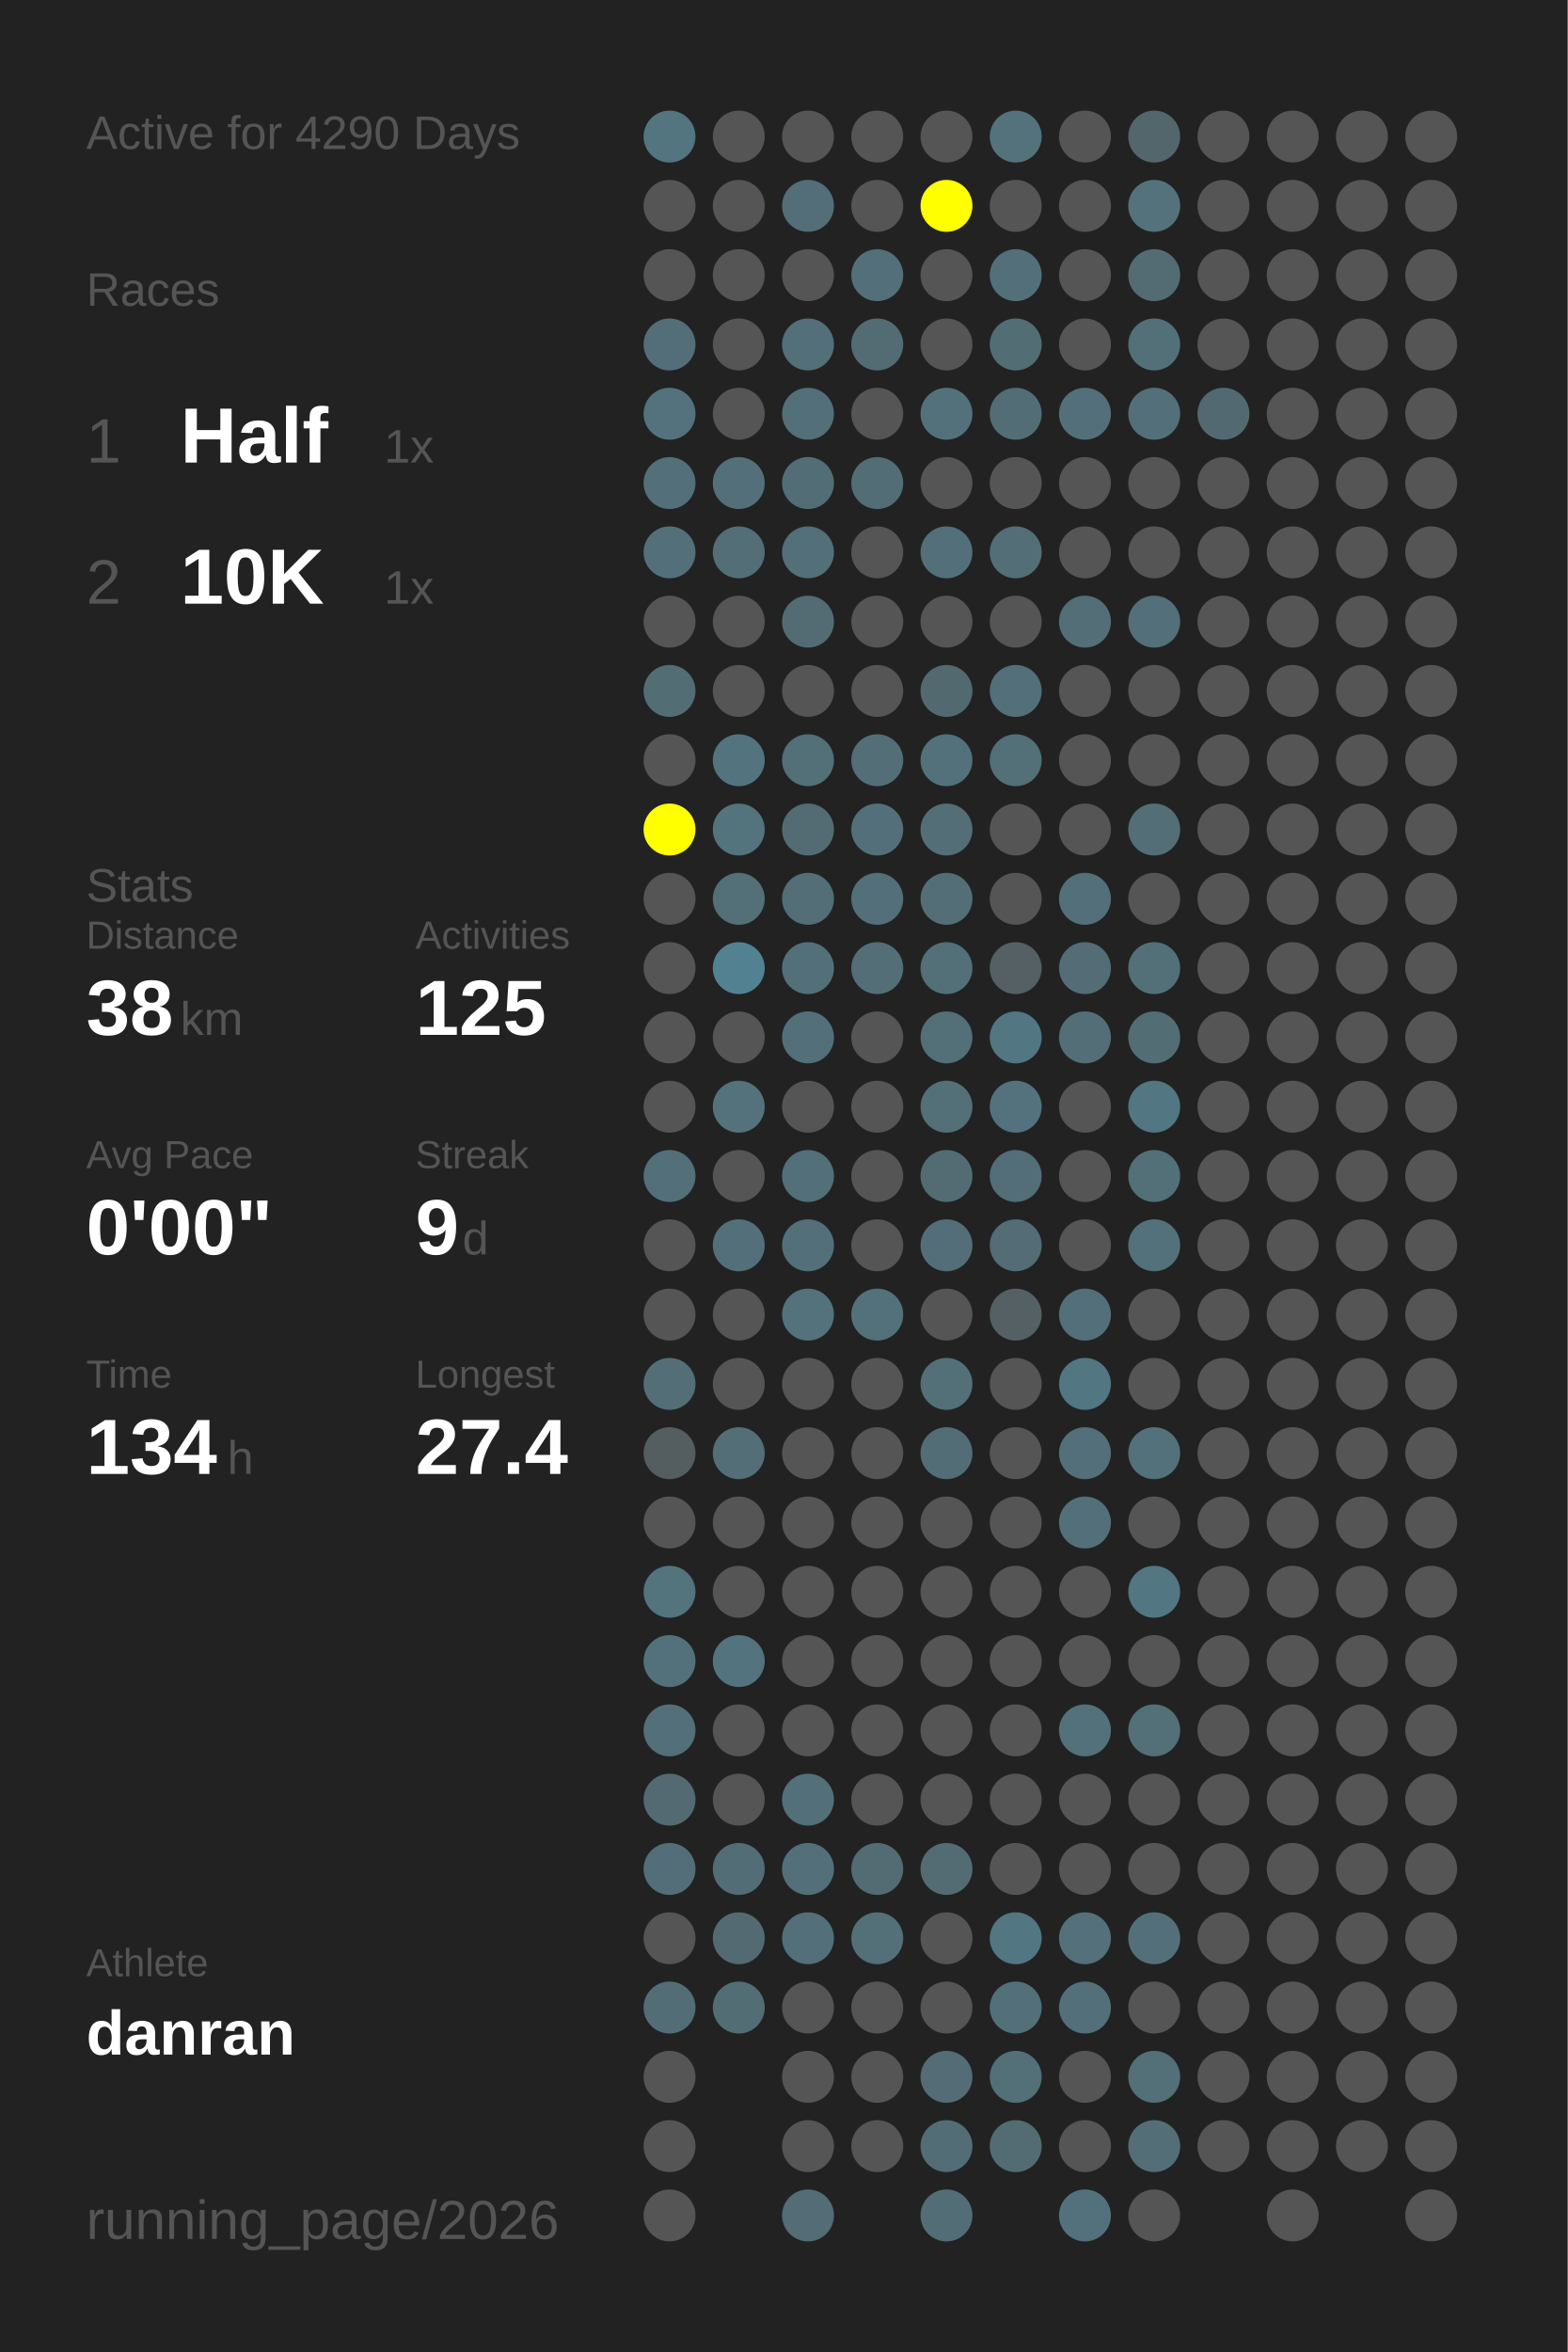
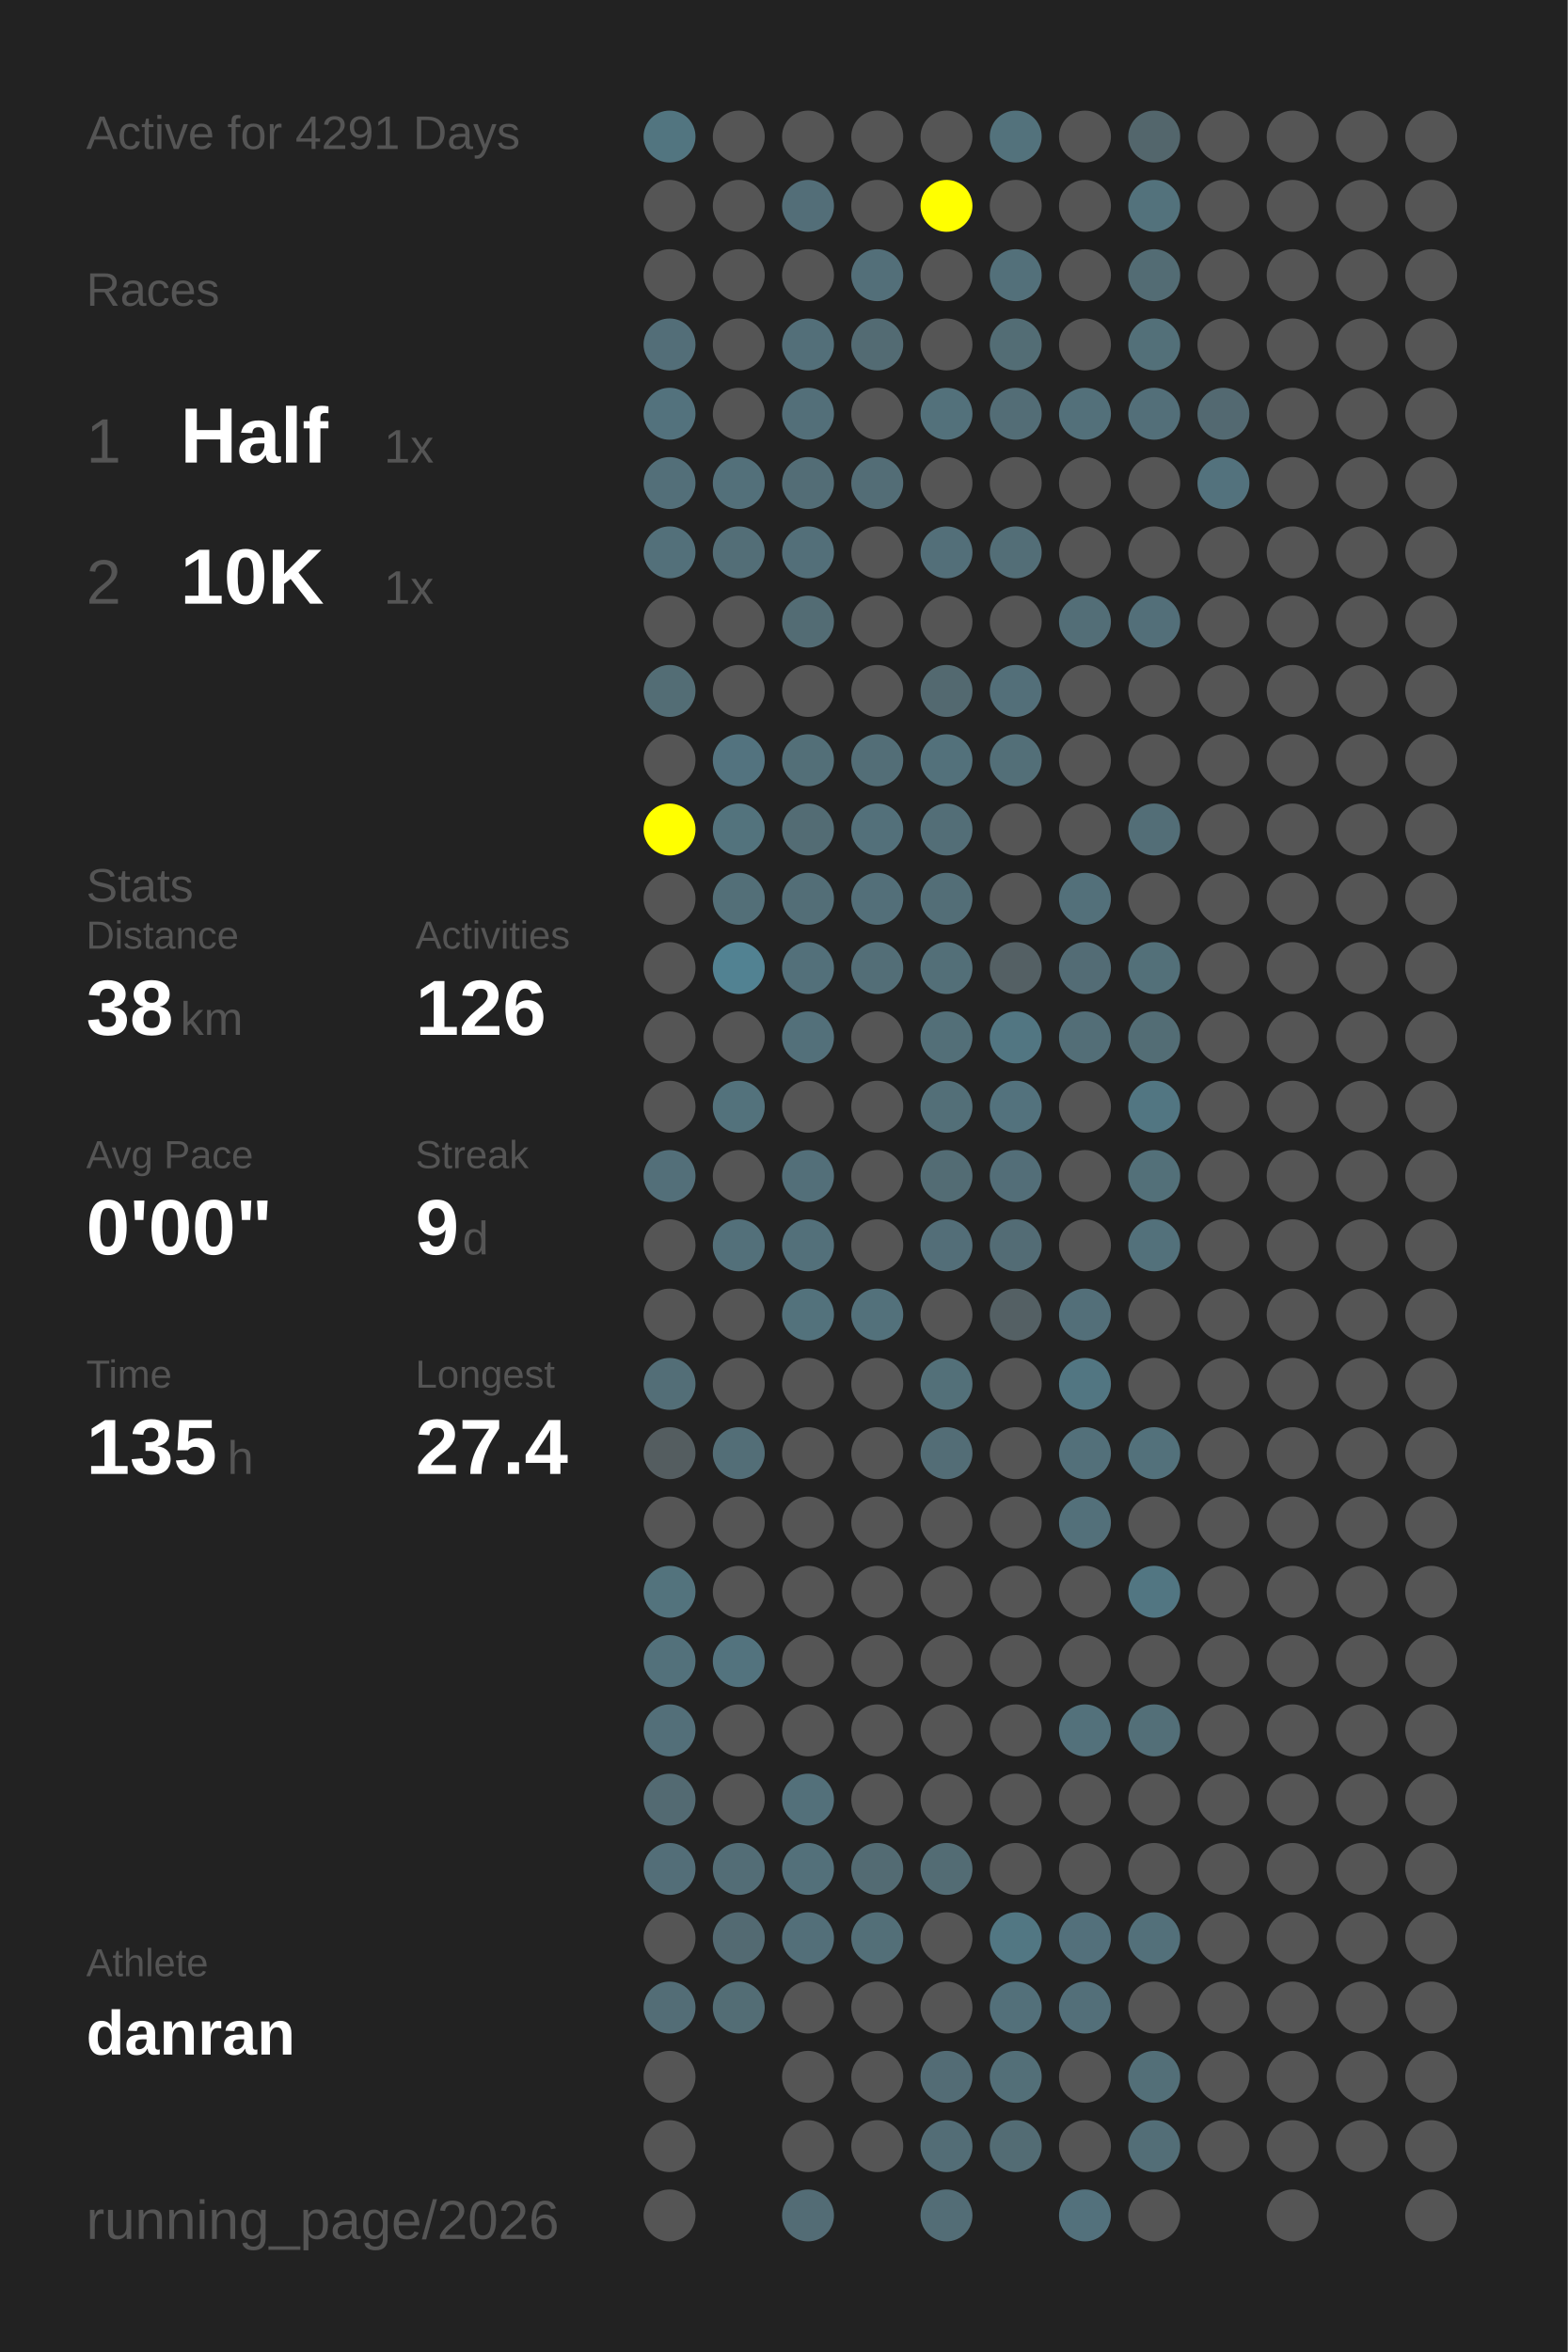
<svg xmlns="http://www.w3.org/2000/svg" baseProfile="full" height="300mm" version="1.1" viewBox="0,0,200,300" width="200mm">
  <defs />
  <rect fill="#222222" height="300" width="200" x="0" y="0" />
-   <text fill="#555555" style="font-size:6px; font-family:Arial;" x="11" y="19">Active for 4290 Days</text>
+   <text fill="#555555" style="font-size:6px; font-family:Arial;" x="11" y="19">Active for 4291 Days</text>
  <text fill="#555555" style="font-size:6px; font-family:Arial;" x="11" y="39">Races</text>
  <text fill="#555555" style="font-size:8px; font-family:Arial;" x="11" y="59">1</text>
  <text fill="#FFFFFF" style="font-size:10px; font-family:Arial; font-weight:bold;" x="23" y="59">Half</text>
  <text fill="#555555" style="font-size:6px; font-family:Arial;" x="49" y="59">1x</text>
  <text fill="#555555" style="font-size:8px; font-family:Arial;" x="11" y="77">2</text>
  <text fill="#FFFFFF" style="font-size:10px; font-family:Arial; font-weight:bold;" x="23" y="77">10K</text>
  <text fill="#555555" style="font-size:6px; font-family:Arial;" x="49" y="77">1x</text>
  <text fill="#555555" style="font-size:6px; font-family:Arial;" x="11" y="115">Stats</text>
  <text fill="#555555" style="font-size:5px; font-family:Arial;" x="11" y="121">Distance</text>
  <text fill="#FFFFFF" style="font-size:10px; font-family:Arial; font-weight:bold;" x="11" y="132">38</text>
  <text fill="#555555" style="font-size:6px; font-family:Arial;" x="23" y="132">km</text>
  <text fill="#555555" style="font-size:5px; font-family:Arial;" x="53" y="121">Activities</text>
-   <text fill="#FFFFFF" style="font-size:10px; font-family:Arial; font-weight:bold;" x="53" y="132">125</text>
+   <text fill="#FFFFFF" style="font-size:10px; font-family:Arial; font-weight:bold;" x="53" y="132">126</text>
  <text fill="#555555" style="font-size:5px; font-family:Arial;" x="11" y="149">Avg Pace</text>
  <text fill="#FFFFFF" style="font-size:10px; font-family:Arial; font-weight:bold;" x="11" y="160">0'00"</text>
  <text fill="#555555" style="font-size:5px; font-family:Arial;" x="53" y="149">Streak</text>
  <text fill="#FFFFFF" style="font-size:10px; font-family:Arial; font-weight:bold;" x="53" y="160">9</text>
  <text fill="#555555" style="font-size:6px; font-family:Arial;" x="59" y="160">d</text>
  <text fill="#555555" style="font-size:5px; font-family:Arial;" x="11" y="177">Time</text>
-   <text fill="#FFFFFF" style="font-size:10px; font-family:Arial; font-weight:bold;" x="11" y="188">134</text>
+   <text fill="#FFFFFF" style="font-size:10px; font-family:Arial; font-weight:bold;" x="11" y="188">135</text>
  <text fill="#555555" style="font-size:6px; font-family:Arial;" x="29" y="188">h</text>
  <text fill="#555555" style="font-size:5px; font-family:Arial;" x="53" y="177">Longest</text>
  <text fill="#FFFFFF" style="font-size:10px; font-family:Arial; font-weight:bold;" x="53" y="188">27.4</text>
  <text fill="#555555" style="font-size:5px; font-family:Arial;" x="11" y="252.065">Athlete</text>
  <text fill="#FFFFFF" style="font-size:8px; font-family:Arial; font-weight:bold;" x="11" y="262.065">danran</text>
  <text fill="#555555" style="font-size:7px; font-family:Arial;" x="11" y="285.581">running_page/2026</text>
  <circle cx="85.417" cy="17.419" fill="#527580" r="3.312" />
  <circle cx="85.417" cy="26.258" fill="#555555" r="3.312" />
  <circle cx="85.417" cy="35.097" fill="#555555" r="3.312" />
  <circle cx="85.417" cy="43.935" fill="#536e78" r="3.312" />
  <circle cx="85.417" cy="52.774" fill="#53727d" r="3.312" />
  <circle cx="85.417" cy="61.613" fill="#536f79" r="3.312" />
  <circle cx="85.417" cy="70.452" fill="#53707a" r="3.312" />
  <circle cx="85.417" cy="79.29" fill="#555555" r="3.312" />
  <circle cx="85.417" cy="88.129" fill="#536d75" r="3.312" />
  <circle cx="85.417" cy="96.968" fill="#555555" r="3.312" />
  <circle cx="85.417" cy="105.806" fill="#FFFF00" r="3.312" />
  <circle cx="85.417" cy="114.645" fill="#555555" r="3.312" />
  <circle cx="85.417" cy="123.484" fill="#555555" r="3.312" />
  <circle cx="85.417" cy="132.323" fill="#555555" r="3.312" />
  <circle cx="85.417" cy="141.161" fill="#555555" r="3.312" />
  <circle cx="85.417" cy="150" fill="#536f79" r="3.312" />
  <circle cx="85.417" cy="158.839" fill="#555555" r="3.312" />
  <circle cx="85.417" cy="167.677" fill="#555555" r="3.312" />
  <circle cx="85.417" cy="176.516" fill="#536e77" r="3.312" />
  <circle cx="85.417" cy="185.355" fill="#545d60" r="3.312" />
  <circle cx="85.417" cy="194.194" fill="#555555" r="3.312" />
  <circle cx="85.417" cy="203.032" fill="#53737d" r="3.312" />
  <circle cx="85.417" cy="211.871" fill="#53717b" r="3.312" />
  <circle cx="85.417" cy="220.71" fill="#536f79" r="3.312" />
  <circle cx="85.417" cy="229.548" fill="#536a72" r="3.312" />
  <circle cx="85.417" cy="238.387" fill="#536e78" r="3.312" />
  <circle cx="85.417" cy="247.226" fill="#555555" r="3.312" />
  <circle cx="85.417" cy="256.065" fill="#536d76" r="3.312" />
  <circle cx="85.417" cy="264.903" fill="#555555" r="3.312" />
  <circle cx="85.417" cy="273.742" fill="#555555" r="3.312" />
  <circle cx="85.417" cy="282.581" fill="#555555" r="3.312" />
  <circle cx="94.25" cy="17.419" fill="#555555" r="3.312" />
  <circle cx="94.25" cy="26.258" fill="#555555" r="3.312" />
  <circle cx="94.25" cy="35.097" fill="#555555" r="3.312" />
  <circle cx="94.25" cy="43.935" fill="#555555" r="3.312" />
  <circle cx="94.25" cy="52.774" fill="#555555" r="3.312" />
  <circle cx="94.25" cy="61.613" fill="#53707a" r="3.312" />
  <circle cx="94.25" cy="70.452" fill="#536e77" r="3.312" />
  <circle cx="94.25" cy="79.29" fill="#555555" r="3.312" />
  <circle cx="94.25" cy="88.129" fill="#555555" r="3.312" />
  <circle cx="94.25" cy="96.968" fill="#53737f" r="3.312" />
  <circle cx="94.25" cy="105.806" fill="#53737d" r="3.312" />
  <circle cx="94.25" cy="114.645" fill="#536f78" r="3.312" />
  <circle cx="94.25" cy="123.484" fill="#528292" r="3.312" />
  <circle cx="94.25" cy="132.323" fill="#555555" r="3.312" />
  <circle cx="94.25" cy="141.161" fill="#53727c" r="3.312" />
  <circle cx="94.25" cy="150" fill="#555555" r="3.312" />
  <circle cx="94.25" cy="158.839" fill="#53707a" r="3.312" />
  <circle cx="94.25" cy="167.677" fill="#555555" r="3.312" />
  <circle cx="94.25" cy="176.516" fill="#555555" r="3.312" />
  <circle cx="94.25" cy="185.355" fill="#536e77" r="3.312" />
  <circle cx="94.25" cy="194.194" fill="#555555" r="3.312" />
  <circle cx="94.25" cy="203.032" fill="#555555" r="3.312" />
  <circle cx="94.25" cy="211.871" fill="#53737e" r="3.312" />
  <circle cx="94.25" cy="220.71" fill="#555555" r="3.312" />
  <circle cx="94.25" cy="229.548" fill="#555555" r="3.312" />
  <circle cx="94.25" cy="238.387" fill="#536d76" r="3.312" />
  <circle cx="94.25" cy="247.226" fill="#536a72" r="3.312" />
  <circle cx="94.25" cy="256.065" fill="#536d75" r="3.312" />
  <circle cx="103.083" cy="17.419" fill="#555555" r="3.312" />
  <circle cx="103.083" cy="26.258" fill="#536e78" r="3.312" />
  <circle cx="103.083" cy="35.097" fill="#555555" r="3.312" />
  <circle cx="103.083" cy="43.935" fill="#536f79" r="3.312" />
  <circle cx="103.083" cy="52.774" fill="#536f79" r="3.312" />
  <circle cx="103.083" cy="61.613" fill="#536d76" r="3.312" />
  <circle cx="103.083" cy="70.452" fill="#536f79" r="3.312" />
  <circle cx="103.083" cy="79.29" fill="#536c74" r="3.312" />
  <circle cx="103.083" cy="88.129" fill="#555555" r="3.312" />
  <circle cx="103.083" cy="96.968" fill="#536f78" r="3.312" />
  <circle cx="103.083" cy="105.806" fill="#536c74" r="3.312" />
  <circle cx="103.083" cy="114.645" fill="#536e77" r="3.312" />
  <circle cx="103.083" cy="123.484" fill="#53707a" r="3.312" />
  <circle cx="103.083" cy="132.323" fill="#53707a" r="3.312" />
  <circle cx="103.083" cy="141.161" fill="#555555" r="3.312" />
  <circle cx="103.083" cy="150" fill="#536f79" r="3.312" />
  <circle cx="103.083" cy="158.839" fill="#53707a" r="3.312" />
  <circle cx="103.083" cy="167.677" fill="#53727c" r="3.312" />
  <circle cx="103.083" cy="176.516" fill="#555555" r="3.312" />
  <circle cx="103.083" cy="185.355" fill="#555555" r="3.312" />
  <circle cx="103.083" cy="194.194" fill="#555555" r="3.312" />
  <circle cx="103.083" cy="203.032" fill="#555555" r="3.312" />
  <circle cx="103.083" cy="211.871" fill="#555555" r="3.312" />
  <circle cx="103.083" cy="220.71" fill="#555555" r="3.312" />
  <circle cx="103.083" cy="229.548" fill="#53707a" r="3.312" />
  <circle cx="103.083" cy="238.387" fill="#53707a" r="3.312" />
  <circle cx="103.083" cy="247.226" fill="#536f79" r="3.312" />
  <circle cx="103.083" cy="256.065" fill="#555555" r="3.312" />
  <circle cx="103.083" cy="264.903" fill="#555555" r="3.312" />
  <circle cx="103.083" cy="273.742" fill="#555555" r="3.312" />
  <circle cx="103.083" cy="282.581" fill="#536c75" r="3.312" />
  <circle cx="111.917" cy="17.419" fill="#555555" r="3.312" />
  <circle cx="111.917" cy="26.258" fill="#555555" r="3.312" />
  <circle cx="111.917" cy="35.097" fill="#536f79" r="3.312" />
  <circle cx="111.917" cy="43.935" fill="#536b73" r="3.312" />
  <circle cx="111.917" cy="52.774" fill="#555555" r="3.312" />
  <circle cx="111.917" cy="61.613" fill="#536d76" r="3.312" />
  <circle cx="111.917" cy="70.452" fill="#555555" r="3.312" />
  <circle cx="111.917" cy="79.29" fill="#555555" r="3.312" />
  <circle cx="111.917" cy="88.129" fill="#555555" r="3.312" />
  <circle cx="111.917" cy="96.968" fill="#536e77" r="3.312" />
  <circle cx="111.917" cy="105.806" fill="#53707a" r="3.312" />
  <circle cx="111.917" cy="114.645" fill="#536f79" r="3.312" />
  <circle cx="111.917" cy="123.484" fill="#536e77" r="3.312" />
  <circle cx="111.917" cy="132.323" fill="#555555" r="3.312" />
  <circle cx="111.917" cy="141.161" fill="#555555" r="3.312" />
  <circle cx="111.917" cy="150" fill="#555555" r="3.312" />
  <circle cx="111.917" cy="158.839" fill="#555555" r="3.312" />
  <circle cx="111.917" cy="167.677" fill="#53717b" r="3.312" />
  <circle cx="111.917" cy="176.516" fill="#555555" r="3.312" />
  <circle cx="111.917" cy="185.355" fill="#555555" r="3.312" />
  <circle cx="111.917" cy="194.194" fill="#555555" r="3.312" />
  <circle cx="111.917" cy="203.032" fill="#555555" r="3.312" />
  <circle cx="111.917" cy="211.871" fill="#555555" r="3.312" />
  <circle cx="111.917" cy="220.71" fill="#555555" r="3.312" />
  <circle cx="111.917" cy="229.548" fill="#555555" r="3.312" />
  <circle cx="111.917" cy="238.387" fill="#536b73" r="3.312" />
  <circle cx="111.917" cy="247.226" fill="#536f78" r="3.312" />
  <circle cx="111.917" cy="256.065" fill="#555555" r="3.312" />
  <circle cx="111.917" cy="264.903" fill="#555555" r="3.312" />
  <circle cx="111.917" cy="273.742" fill="#555555" r="3.312" />
  <circle cx="120.75" cy="17.419" fill="#555555" r="3.312" />
  <circle cx="120.75" cy="26.258" fill="#FFFF00" r="3.312" />
  <circle cx="120.75" cy="35.097" fill="#555555" r="3.312" />
  <circle cx="120.75" cy="43.935" fill="#555555" r="3.312" />
  <circle cx="120.75" cy="52.774" fill="#53717b" r="3.312" />
  <circle cx="120.75" cy="61.613" fill="#555555" r="3.312" />
  <circle cx="120.75" cy="70.452" fill="#536f79" r="3.312" />
  <circle cx="120.75" cy="79.29" fill="#555555" r="3.312" />
  <circle cx="120.75" cy="88.129" fill="#536970" r="3.312" />
  <circle cx="120.75" cy="96.968" fill="#53717b" r="3.312" />
  <circle cx="120.75" cy="105.806" fill="#536e77" r="3.312" />
  <circle cx="120.75" cy="114.645" fill="#536e77" r="3.312" />
  <circle cx="120.75" cy="123.484" fill="#536f78" r="3.312" />
  <circle cx="120.75" cy="132.323" fill="#536f78" r="3.312" />
  <circle cx="120.75" cy="141.161" fill="#536f78" r="3.312" />
  <circle cx="120.75" cy="150" fill="#536c74" r="3.312" />
  <circle cx="120.75" cy="158.839" fill="#536e78" r="3.312" />
  <circle cx="120.75" cy="167.677" fill="#555555" r="3.312" />
  <circle cx="120.75" cy="176.516" fill="#537079" r="3.312" />
  <circle cx="120.75" cy="185.355" fill="#536d76" r="3.312" />
  <circle cx="120.75" cy="194.194" fill="#555555" r="3.312" />
  <circle cx="120.75" cy="203.032" fill="#555555" r="3.312" />
  <circle cx="120.75" cy="211.871" fill="#555555" r="3.312" />
  <circle cx="120.75" cy="220.71" fill="#555555" r="3.312" />
  <circle cx="120.75" cy="229.548" fill="#555555" r="3.312" />
  <circle cx="120.75" cy="238.387" fill="#536c74" r="3.312" />
  <circle cx="120.75" cy="247.226" fill="#555555" r="3.312" />
  <circle cx="120.75" cy="256.065" fill="#555555" r="3.312" />
  <circle cx="120.75" cy="264.903" fill="#536c75" r="3.312" />
  <circle cx="120.75" cy="273.742" fill="#536d76" r="3.312" />
  <circle cx="120.75" cy="282.581" fill="#536d76" r="3.312" />
  <circle cx="129.583" cy="17.419" fill="#53727c" r="3.312" />
  <circle cx="129.583" cy="26.258" fill="#555555" r="3.312" />
  <circle cx="129.583" cy="35.097" fill="#53707a" r="3.312" />
  <circle cx="129.583" cy="43.935" fill="#536d75" r="3.312" />
  <circle cx="129.583" cy="52.774" fill="#536d76" r="3.312" />
  <circle cx="129.583" cy="61.613" fill="#555555" r="3.312" />
  <circle cx="129.583" cy="70.452" fill="#536e77" r="3.312" />
  <circle cx="129.583" cy="79.29" fill="#555555" r="3.312" />
  <circle cx="129.583" cy="88.129" fill="#536f79" r="3.312" />
  <circle cx="129.583" cy="96.968" fill="#536f78" r="3.312" />
  <circle cx="129.583" cy="105.806" fill="#555555" r="3.312" />
  <circle cx="129.583" cy="114.645" fill="#555555" r="3.312" />
  <circle cx="129.583" cy="123.484" fill="#546064" r="3.312" />
  <circle cx="129.583" cy="132.323" fill="#527682" r="3.312" />
  <circle cx="129.583" cy="141.161" fill="#53727d" r="3.312" />
  <circle cx="129.583" cy="150" fill="#536e78" r="3.312" />
  <circle cx="129.583" cy="158.839" fill="#536c75" r="3.312" />
  <circle cx="129.583" cy="167.677" fill="#546064" r="3.312" />
  <circle cx="129.583" cy="176.516" fill="#555555" r="3.312" />
  <circle cx="129.583" cy="185.355" fill="#555555" r="3.312" />
  <circle cx="129.583" cy="194.194" fill="#555555" r="3.312" />
  <circle cx="129.583" cy="203.032" fill="#555555" r="3.312" />
  <circle cx="129.583" cy="211.871" fill="#555555" r="3.312" />
  <circle cx="129.583" cy="220.71" fill="#555555" r="3.312" />
  <circle cx="129.583" cy="229.548" fill="#555555" r="3.312" />
  <circle cx="129.583" cy="238.387" fill="#555555" r="3.312" />
  <circle cx="129.583" cy="247.226" fill="#527783" r="3.312" />
  <circle cx="129.583" cy="256.065" fill="#53707a" r="3.312" />
  <circle cx="129.583" cy="264.903" fill="#536f78" r="3.312" />
  <circle cx="129.583" cy="273.742" fill="#536c74" r="3.312" />
  <circle cx="138.417" cy="17.419" fill="#555555" r="3.312" />
  <circle cx="138.417" cy="26.258" fill="#555555" r="3.312" />
  <circle cx="138.417" cy="35.097" fill="#555555" r="3.312" />
  <circle cx="138.417" cy="43.935" fill="#555555" r="3.312" />
  <circle cx="138.417" cy="52.774" fill="#53707a" r="3.312" />
  <circle cx="138.417" cy="61.613" fill="#555555" r="3.312" />
  <circle cx="138.417" cy="70.452" fill="#555555" r="3.312" />
  <circle cx="138.417" cy="79.29" fill="#536e77" r="3.312" />
  <circle cx="138.417" cy="88.129" fill="#555555" r="3.312" />
  <circle cx="138.417" cy="96.968" fill="#555555" r="3.312" />
  <circle cx="138.417" cy="105.806" fill="#555555" r="3.312" />
  <circle cx="138.417" cy="114.645" fill="#53707a" r="3.312" />
  <circle cx="138.417" cy="123.484" fill="#536c75" r="3.312" />
  <circle cx="138.417" cy="132.323" fill="#536e77" r="3.312" />
  <circle cx="138.417" cy="141.161" fill="#555555" r="3.312" />
  <circle cx="138.417" cy="150" fill="#555555" r="3.312" />
  <circle cx="138.417" cy="158.839" fill="#555555" r="3.312" />
  <circle cx="138.417" cy="167.677" fill="#536f79" r="3.312" />
  <circle cx="138.417" cy="176.516" fill="#527682" r="3.312" />
  <circle cx="138.417" cy="185.355" fill="#53707a" r="3.312" />
  <circle cx="138.417" cy="194.194" fill="#53707a" r="3.312" />
  <circle cx="138.417" cy="203.032" fill="#555555" r="3.312" />
  <circle cx="138.417" cy="211.871" fill="#555555" r="3.312" />
  <circle cx="138.417" cy="220.71" fill="#53717b" r="3.312" />
  <circle cx="138.417" cy="229.548" fill="#555555" r="3.312" />
  <circle cx="138.417" cy="238.387" fill="#555555" r="3.312" />
  <circle cx="138.417" cy="247.226" fill="#53707b" r="3.312" />
  <circle cx="138.417" cy="256.065" fill="#536f79" r="3.312" />
  <circle cx="138.417" cy="264.903" fill="#555555" r="3.312" />
  <circle cx="138.417" cy="273.742" fill="#555555" r="3.312" />
  <circle cx="138.417" cy="282.581" fill="#53717c" r="3.312" />
  <circle cx="147.25" cy="17.419" fill="#53666c" r="3.312" />
  <circle cx="147.25" cy="26.258" fill="#53727c" r="3.312" />
  <circle cx="147.25" cy="35.097" fill="#536c74" r="3.312" />
  <circle cx="147.25" cy="43.935" fill="#537079" r="3.312" />
  <circle cx="147.25" cy="52.774" fill="#536f79" r="3.312" />
  <circle cx="147.25" cy="61.613" fill="#555555" r="3.312" />
  <circle cx="147.25" cy="70.452" fill="#555555" r="3.312" />
  <circle cx="147.25" cy="79.29" fill="#536f79" r="3.312" />
  <circle cx="147.25" cy="88.129" fill="#555555" r="3.312" />
  <circle cx="147.25" cy="96.968" fill="#555555" r="3.312" />
  <circle cx="147.25" cy="105.806" fill="#536e77" r="3.312" />
  <circle cx="147.25" cy="114.645" fill="#555555" r="3.312" />
  <circle cx="147.25" cy="123.484" fill="#537079" r="3.312" />
  <circle cx="147.25" cy="132.323" fill="#536d75" r="3.312" />
  <circle cx="147.25" cy="141.161" fill="#527682" r="3.312" />
  <circle cx="147.25" cy="150" fill="#537079" r="3.312" />
  <circle cx="147.25" cy="158.839" fill="#53717b" r="3.312" />
  <circle cx="147.25" cy="167.677" fill="#555555" r="3.312" />
  <circle cx="147.25" cy="176.516" fill="#555555" r="3.312" />
  <circle cx="147.25" cy="185.355" fill="#53717b" r="3.312" />
  <circle cx="147.25" cy="194.194" fill="#555555" r="3.312" />
  <circle cx="147.25" cy="203.032" fill="#527682" r="3.312" />
  <circle cx="147.25" cy="211.871" fill="#555555" r="3.312" />
  <circle cx="147.25" cy="220.71" fill="#536f78" r="3.312" />
  <circle cx="147.25" cy="229.548" fill="#555555" r="3.312" />
  <circle cx="147.25" cy="238.387" fill="#555555" r="3.312" />
  <circle cx="147.25" cy="247.226" fill="#53707a" r="3.312" />
  <circle cx="147.25" cy="256.065" fill="#555555" r="3.312" />
  <circle cx="147.25" cy="264.903" fill="#536f78" r="3.312" />
  <circle cx="147.25" cy="273.742" fill="#536e77" r="3.312" />
  <circle cx="147.25" cy="282.581" fill="#555555" r="3.312" />
  <circle cx="156.083" cy="17.419" fill="#555555" r="3.312" />
  <circle cx="156.083" cy="26.258" fill="#555555" r="3.312" />
  <circle cx="156.083" cy="35.097" fill="#555555" r="3.312" />
  <circle cx="156.083" cy="43.935" fill="#555555" r="3.312" />
  <circle cx="156.083" cy="52.774" fill="#536971" r="3.312" />
-   <circle cx="156.083" cy="61.613" fill="#555555" r="3.312" />
+   <circle cx="156.083" cy="61.613" fill="#53727d" r="3.312" />
  <circle cx="156.083" cy="70.452" fill="#555555" r="3.312" />
  <circle cx="156.083" cy="79.29" fill="#555555" r="3.312" />
  <circle cx="156.083" cy="88.129" fill="#555555" r="3.312" />
  <circle cx="156.083" cy="96.968" fill="#555555" r="3.312" />
  <circle cx="156.083" cy="105.806" fill="#555555" r="3.312" />
  <circle cx="156.083" cy="114.645" fill="#555555" r="3.312" />
  <circle cx="156.083" cy="123.484" fill="#555555" r="3.312" />
  <circle cx="156.083" cy="132.323" fill="#555555" r="3.312" />
  <circle cx="156.083" cy="141.161" fill="#555555" r="3.312" />
  <circle cx="156.083" cy="150" fill="#555555" r="3.312" />
  <circle cx="156.083" cy="158.839" fill="#555555" r="3.312" />
  <circle cx="156.083" cy="167.677" fill="#555555" r="3.312" />
  <circle cx="156.083" cy="176.516" fill="#555555" r="3.312" />
  <circle cx="156.083" cy="185.355" fill="#555555" r="3.312" />
  <circle cx="156.083" cy="194.194" fill="#555555" r="3.312" />
  <circle cx="156.083" cy="203.032" fill="#555555" r="3.312" />
  <circle cx="156.083" cy="211.871" fill="#555555" r="3.312" />
  <circle cx="156.083" cy="220.71" fill="#555555" r="3.312" />
  <circle cx="156.083" cy="229.548" fill="#555555" r="3.312" />
  <circle cx="156.083" cy="238.387" fill="#555555" r="3.312" />
  <circle cx="156.083" cy="247.226" fill="#555555" r="3.312" />
  <circle cx="156.083" cy="256.065" fill="#555555" r="3.312" />
  <circle cx="156.083" cy="264.903" fill="#555555" r="3.312" />
  <circle cx="156.083" cy="273.742" fill="#555555" r="3.312" />
  <circle cx="164.917" cy="17.419" fill="#555555" r="3.312" />
  <circle cx="164.917" cy="26.258" fill="#555555" r="3.312" />
  <circle cx="164.917" cy="35.097" fill="#555555" r="3.312" />
  <circle cx="164.917" cy="43.935" fill="#555555" r="3.312" />
  <circle cx="164.917" cy="52.774" fill="#555555" r="3.312" />
  <circle cx="164.917" cy="61.613" fill="#555555" r="3.312" />
  <circle cx="164.917" cy="70.452" fill="#555555" r="3.312" />
  <circle cx="164.917" cy="79.29" fill="#555555" r="3.312" />
  <circle cx="164.917" cy="88.129" fill="#555555" r="3.312" />
  <circle cx="164.917" cy="96.968" fill="#555555" r="3.312" />
  <circle cx="164.917" cy="105.806" fill="#555555" r="3.312" />
  <circle cx="164.917" cy="114.645" fill="#555555" r="3.312" />
  <circle cx="164.917" cy="123.484" fill="#555555" r="3.312" />
  <circle cx="164.917" cy="132.323" fill="#555555" r="3.312" />
  <circle cx="164.917" cy="141.161" fill="#555555" r="3.312" />
  <circle cx="164.917" cy="150" fill="#555555" r="3.312" />
  <circle cx="164.917" cy="158.839" fill="#555555" r="3.312" />
  <circle cx="164.917" cy="167.677" fill="#555555" r="3.312" />
  <circle cx="164.917" cy="176.516" fill="#555555" r="3.312" />
  <circle cx="164.917" cy="185.355" fill="#555555" r="3.312" />
  <circle cx="164.917" cy="194.194" fill="#555555" r="3.312" />
  <circle cx="164.917" cy="203.032" fill="#555555" r="3.312" />
  <circle cx="164.917" cy="211.871" fill="#555555" r="3.312" />
  <circle cx="164.917" cy="220.71" fill="#555555" r="3.312" />
  <circle cx="164.917" cy="229.548" fill="#555555" r="3.312" />
  <circle cx="164.917" cy="238.387" fill="#555555" r="3.312" />
  <circle cx="164.917" cy="247.226" fill="#555555" r="3.312" />
  <circle cx="164.917" cy="256.065" fill="#555555" r="3.312" />
  <circle cx="164.917" cy="264.903" fill="#555555" r="3.312" />
  <circle cx="164.917" cy="273.742" fill="#555555" r="3.312" />
  <circle cx="164.917" cy="282.581" fill="#555555" r="3.312" />
  <circle cx="173.75" cy="17.419" fill="#555555" r="3.312" />
  <circle cx="173.75" cy="26.258" fill="#555555" r="3.312" />
  <circle cx="173.75" cy="35.097" fill="#555555" r="3.312" />
  <circle cx="173.75" cy="43.935" fill="#555555" r="3.312" />
  <circle cx="173.75" cy="52.774" fill="#555555" r="3.312" />
  <circle cx="173.75" cy="61.613" fill="#555555" r="3.312" />
  <circle cx="173.75" cy="70.452" fill="#555555" r="3.312" />
  <circle cx="173.75" cy="79.29" fill="#555555" r="3.312" />
  <circle cx="173.75" cy="88.129" fill="#555555" r="3.312" />
  <circle cx="173.75" cy="96.968" fill="#555555" r="3.312" />
  <circle cx="173.75" cy="105.806" fill="#555555" r="3.312" />
  <circle cx="173.75" cy="114.645" fill="#555555" r="3.312" />
  <circle cx="173.75" cy="123.484" fill="#555555" r="3.312" />
  <circle cx="173.75" cy="132.323" fill="#555555" r="3.312" />
  <circle cx="173.75" cy="141.161" fill="#555555" r="3.312" />
  <circle cx="173.75" cy="150" fill="#555555" r="3.312" />
  <circle cx="173.75" cy="158.839" fill="#555555" r="3.312" />
  <circle cx="173.75" cy="167.677" fill="#555555" r="3.312" />
  <circle cx="173.75" cy="176.516" fill="#555555" r="3.312" />
  <circle cx="173.75" cy="185.355" fill="#555555" r="3.312" />
  <circle cx="173.75" cy="194.194" fill="#555555" r="3.312" />
  <circle cx="173.75" cy="203.032" fill="#555555" r="3.312" />
  <circle cx="173.75" cy="211.871" fill="#555555" r="3.312" />
  <circle cx="173.75" cy="220.71" fill="#555555" r="3.312" />
  <circle cx="173.75" cy="229.548" fill="#555555" r="3.312" />
  <circle cx="173.75" cy="238.387" fill="#555555" r="3.312" />
  <circle cx="173.75" cy="247.226" fill="#555555" r="3.312" />
  <circle cx="173.75" cy="256.065" fill="#555555" r="3.312" />
  <circle cx="173.75" cy="264.903" fill="#555555" r="3.312" />
  <circle cx="173.75" cy="273.742" fill="#555555" r="3.312" />
  <circle cx="182.583" cy="17.419" fill="#555555" r="3.312" />
  <circle cx="182.583" cy="26.258" fill="#555555" r="3.312" />
  <circle cx="182.583" cy="35.097" fill="#555555" r="3.312" />
  <circle cx="182.583" cy="43.935" fill="#555555" r="3.312" />
  <circle cx="182.583" cy="52.774" fill="#555555" r="3.312" />
  <circle cx="182.583" cy="61.613" fill="#555555" r="3.312" />
  <circle cx="182.583" cy="70.452" fill="#555555" r="3.312" />
  <circle cx="182.583" cy="79.29" fill="#555555" r="3.312" />
  <circle cx="182.583" cy="88.129" fill="#555555" r="3.312" />
  <circle cx="182.583" cy="96.968" fill="#555555" r="3.312" />
  <circle cx="182.583" cy="105.806" fill="#555555" r="3.312" />
  <circle cx="182.583" cy="114.645" fill="#555555" r="3.312" />
  <circle cx="182.583" cy="123.484" fill="#555555" r="3.312" />
  <circle cx="182.583" cy="132.323" fill="#555555" r="3.312" />
  <circle cx="182.583" cy="141.161" fill="#555555" r="3.312" />
  <circle cx="182.583" cy="150" fill="#555555" r="3.312" />
  <circle cx="182.583" cy="158.839" fill="#555555" r="3.312" />
  <circle cx="182.583" cy="167.677" fill="#555555" r="3.312" />
  <circle cx="182.583" cy="176.516" fill="#555555" r="3.312" />
  <circle cx="182.583" cy="185.355" fill="#555555" r="3.312" />
  <circle cx="182.583" cy="194.194" fill="#555555" r="3.312" />
  <circle cx="182.583" cy="203.032" fill="#555555" r="3.312" />
  <circle cx="182.583" cy="211.871" fill="#555555" r="3.312" />
  <circle cx="182.583" cy="220.71" fill="#555555" r="3.312" />
  <circle cx="182.583" cy="229.548" fill="#555555" r="3.312" />
  <circle cx="182.583" cy="238.387" fill="#555555" r="3.312" />
  <circle cx="182.583" cy="247.226" fill="#555555" r="3.312" />
  <circle cx="182.583" cy="256.065" fill="#555555" r="3.312" />
  <circle cx="182.583" cy="264.903" fill="#555555" r="3.312" />
  <circle cx="182.583" cy="273.742" fill="#555555" r="3.312" />
  <circle cx="182.583" cy="282.581" fill="#555555" r="3.312" />
</svg>
